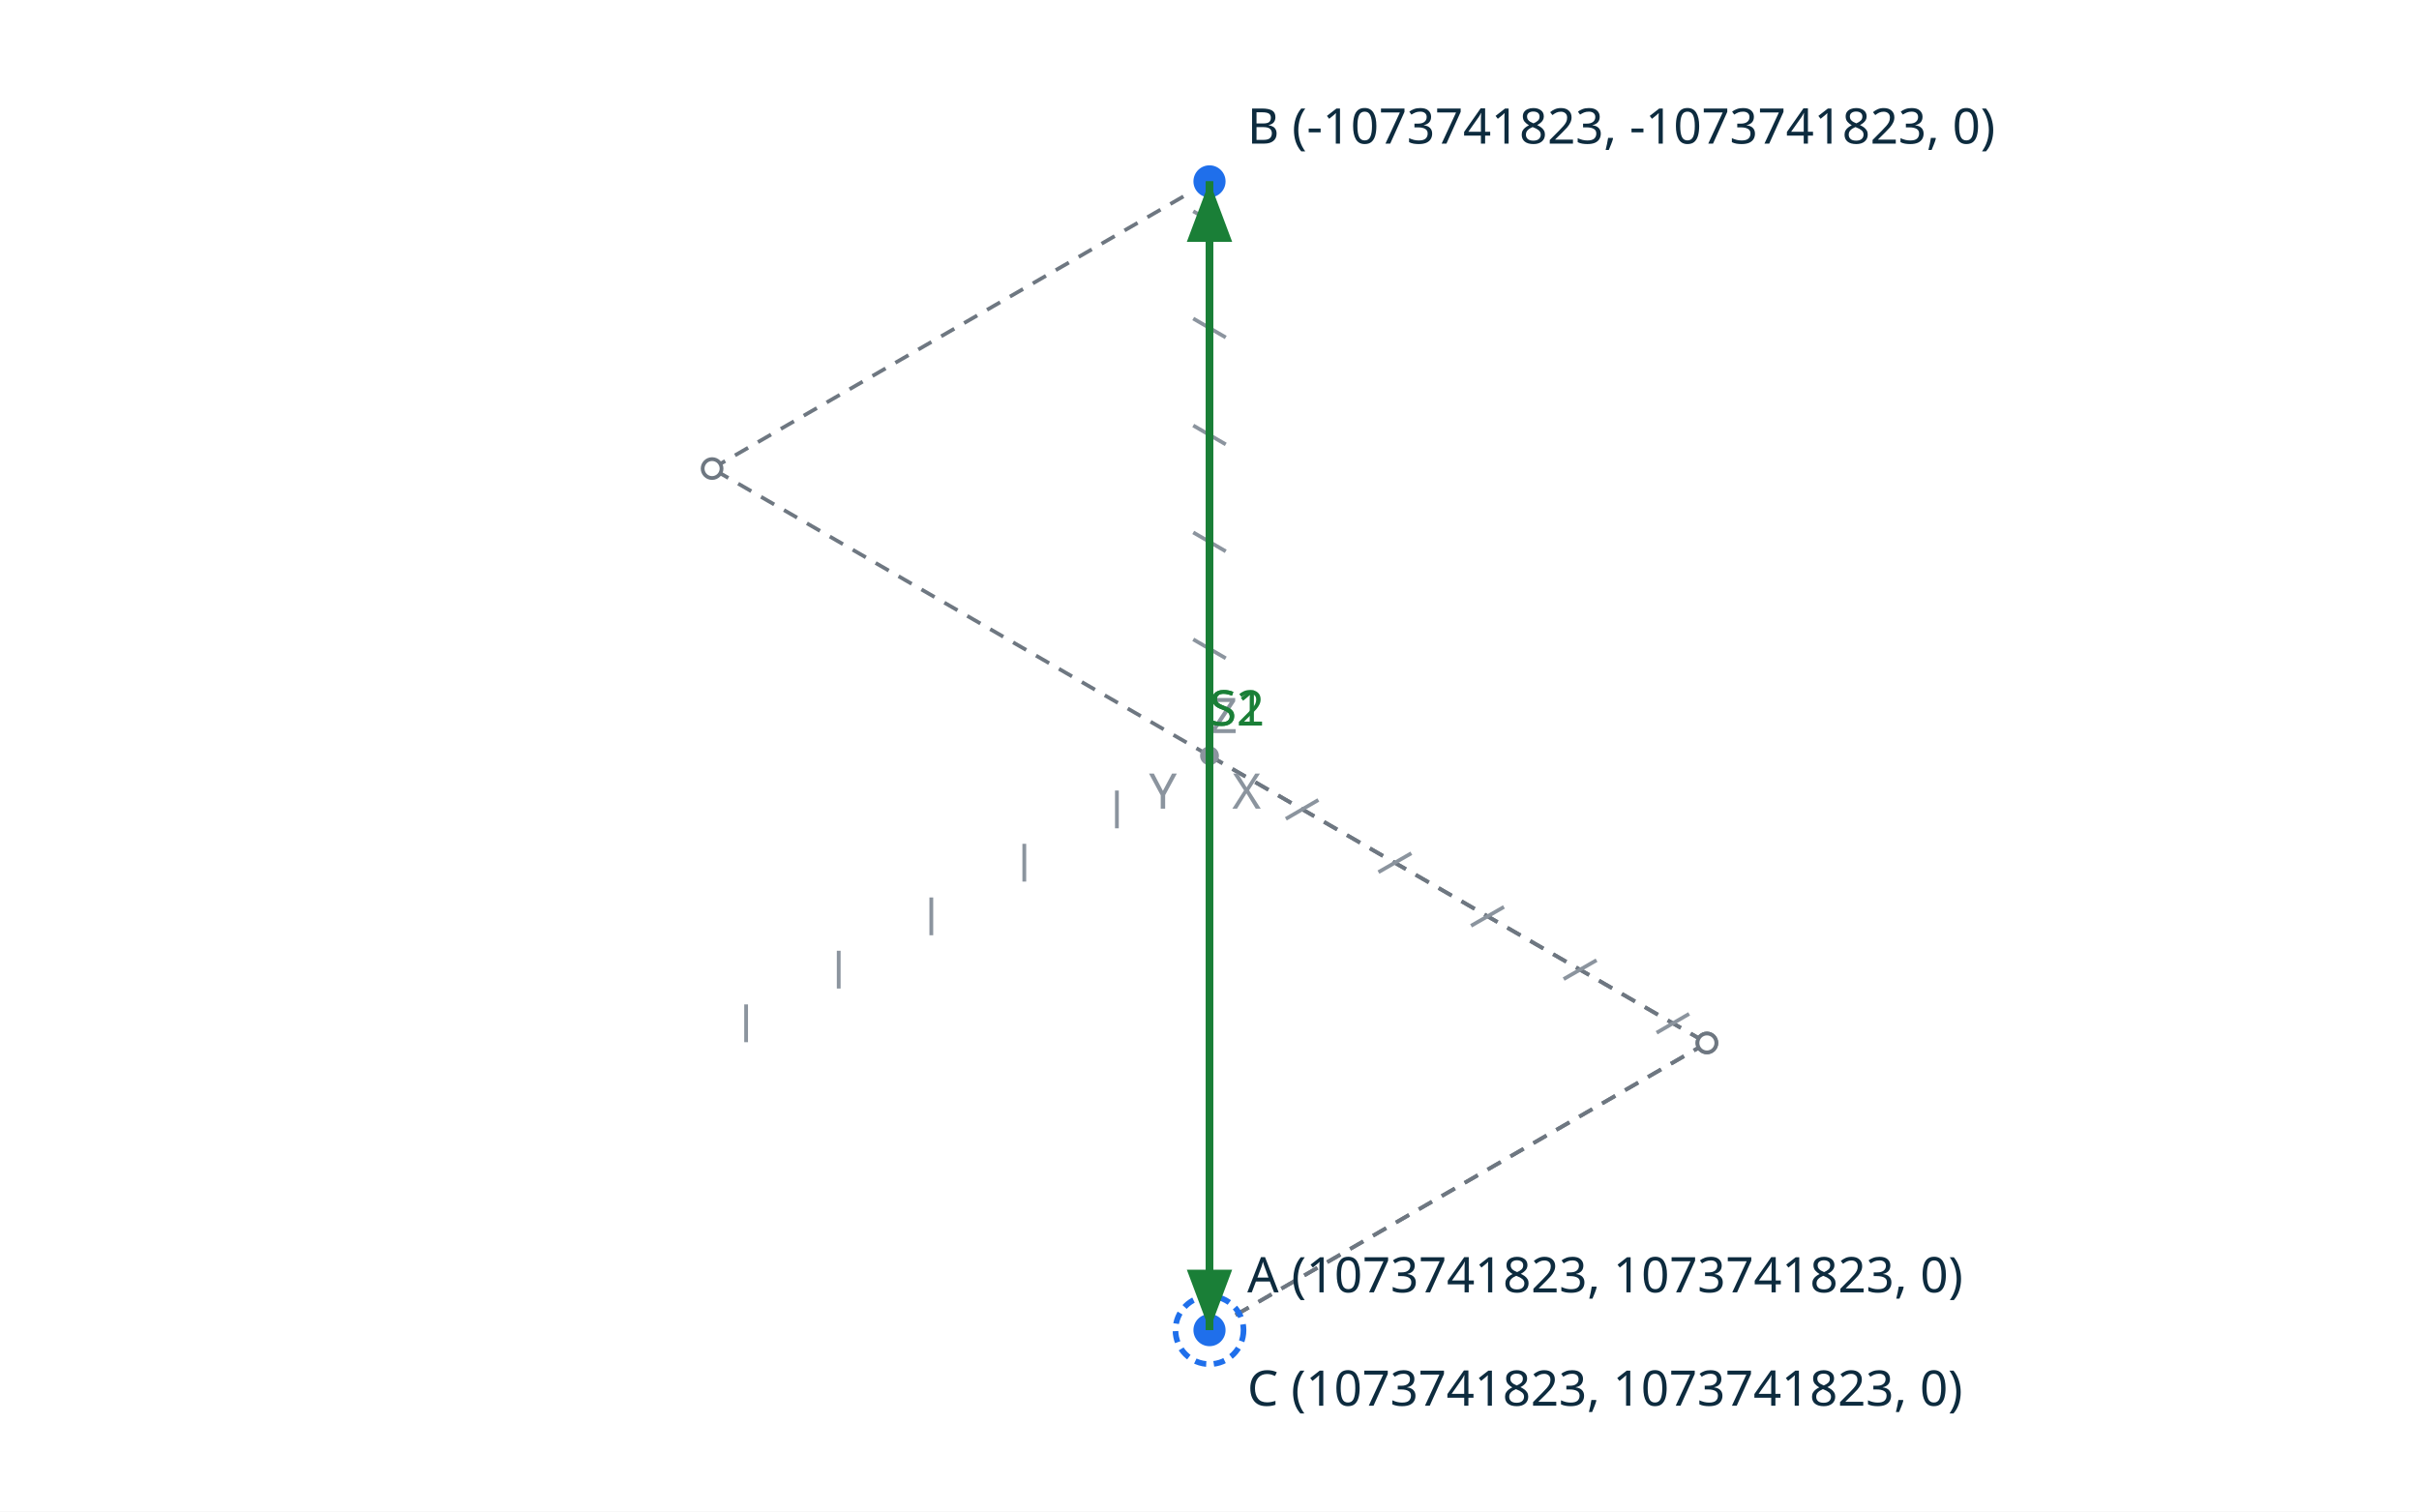
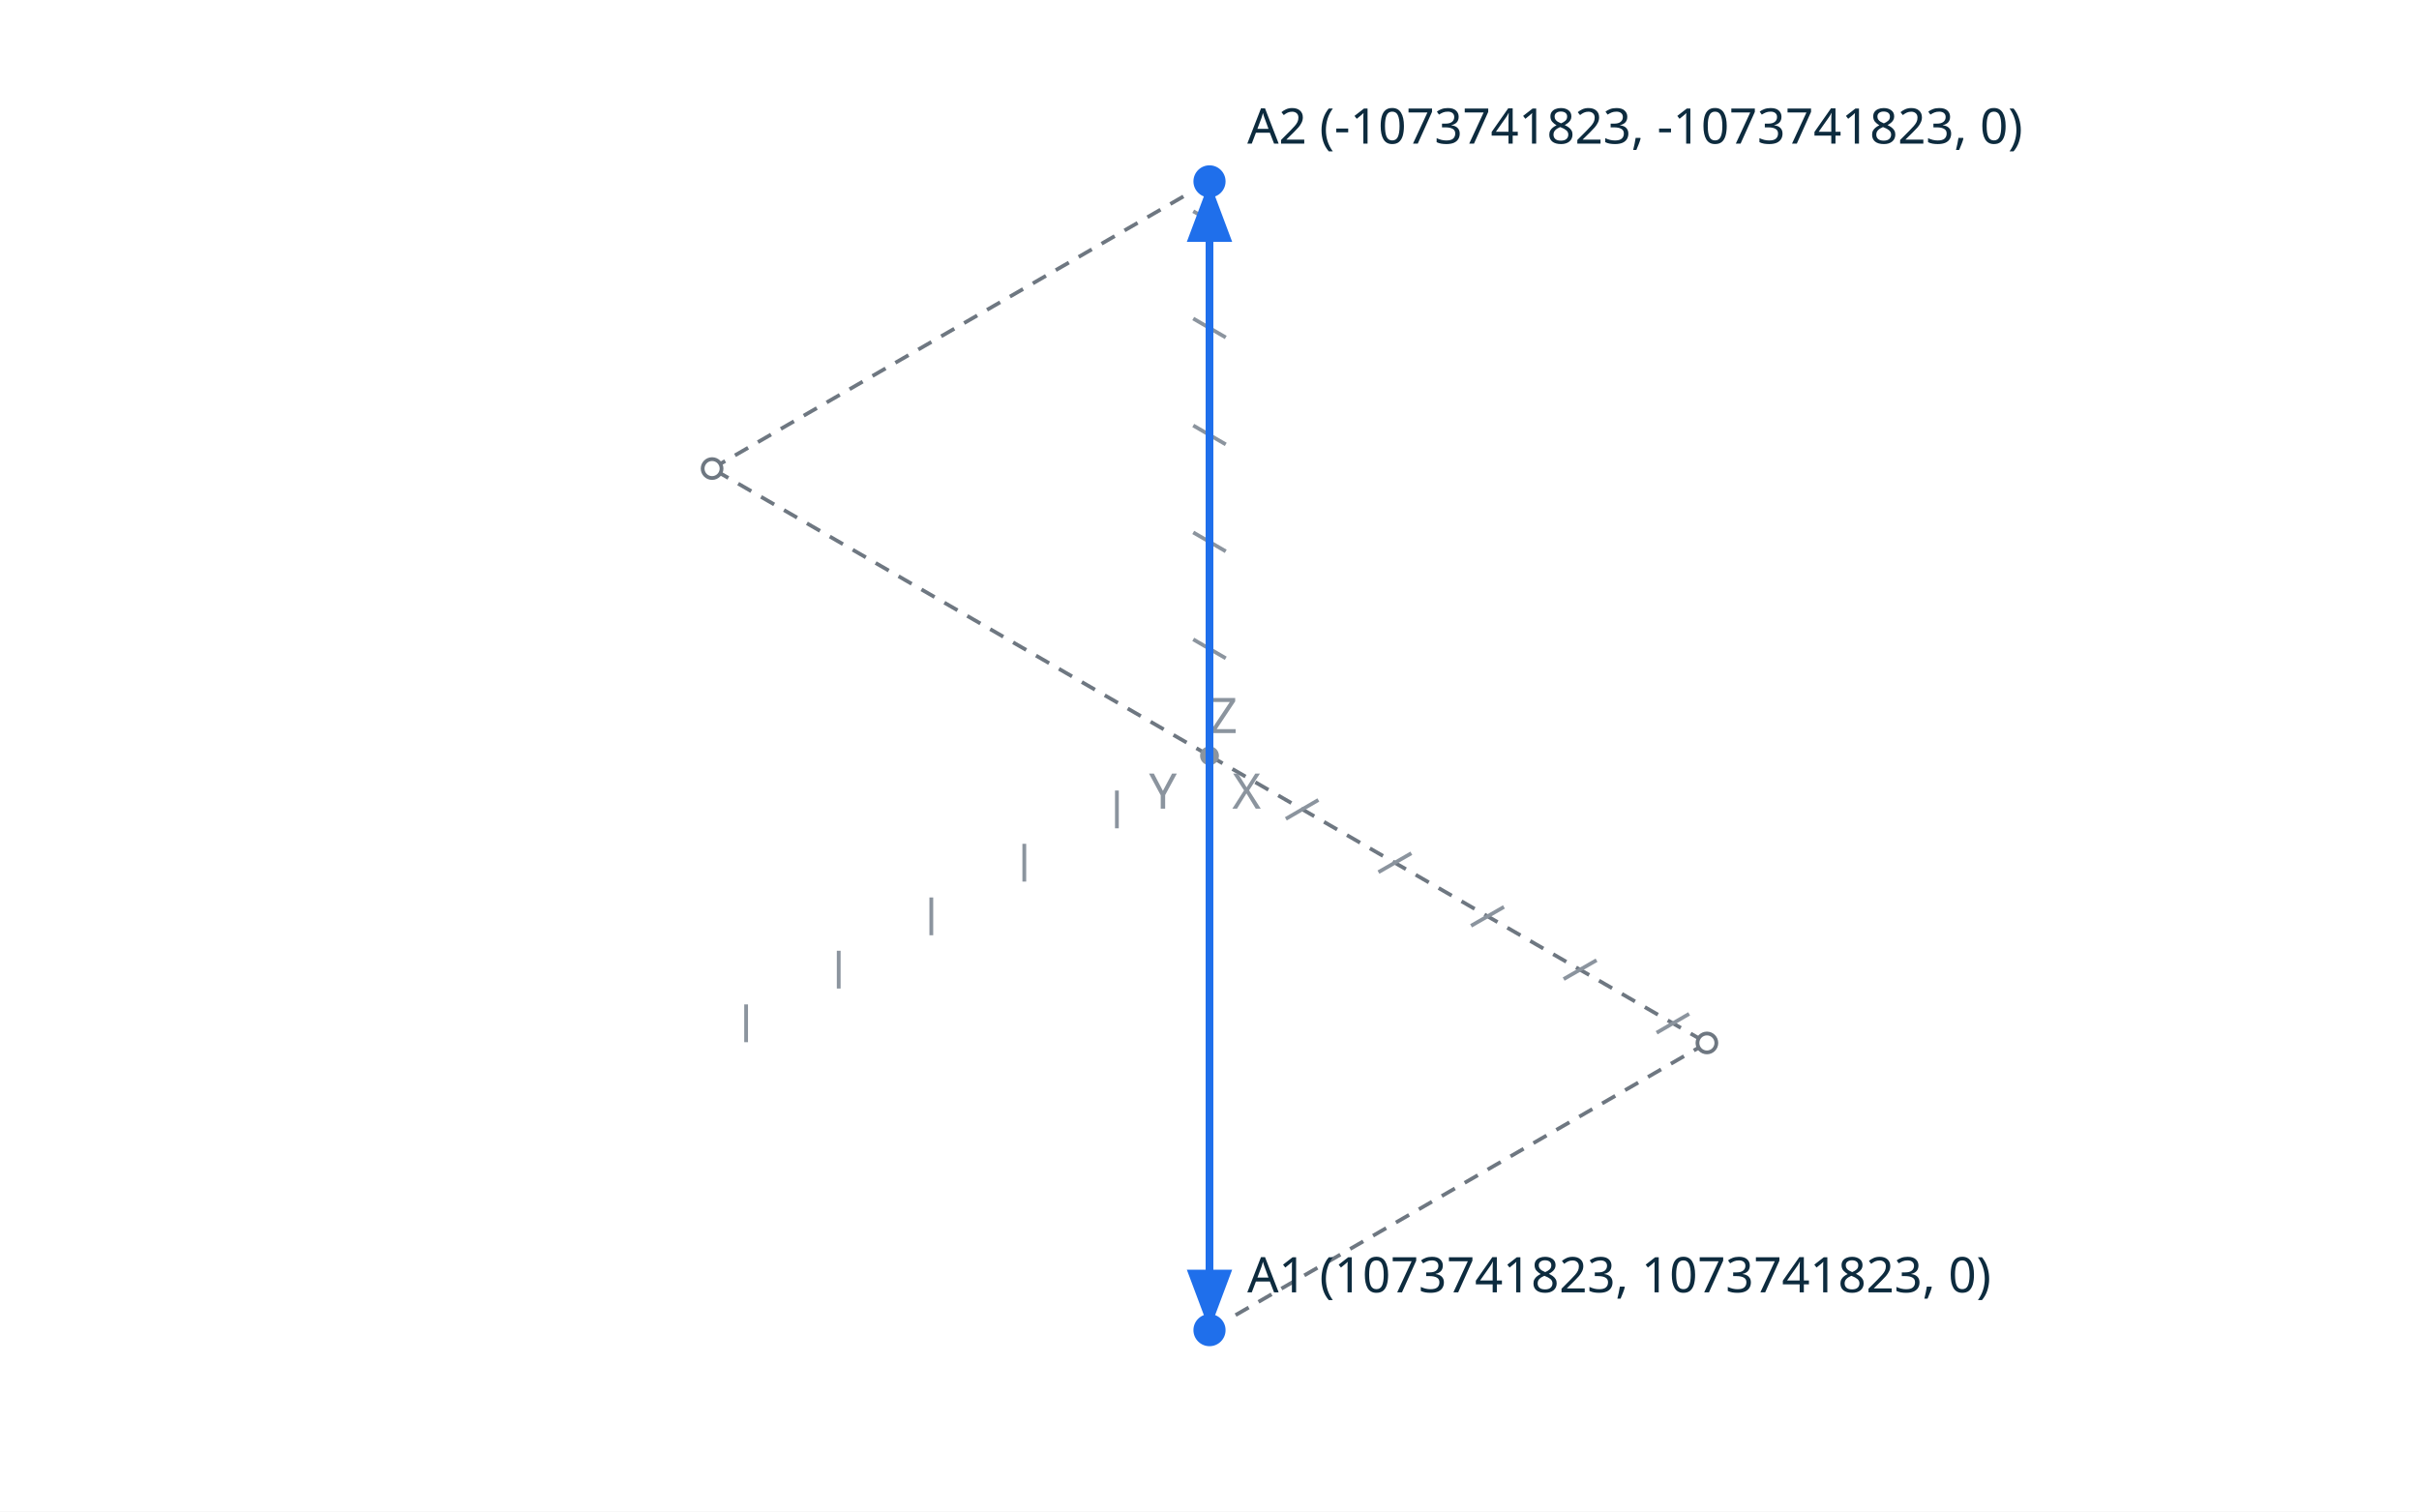
<svg xmlns="http://www.w3.org/2000/svg" viewBox="0 0 640 400" width="640" height="400">
  <rect width="640" height="400" fill="#ffffff" />
  <line x1="320.0" y1="200.0" x2="451.6" y2="276.0" stroke="#6e7781" stroke-width="1.0" stroke-dasharray="4 3" />
  <line x1="451.6" y1="276.0" x2="320.0" y2="352.0" stroke="#6e7781" stroke-width="1.0" stroke-dasharray="4 3" />
  <circle cx="451.6" cy="276.0" r="2.5" fill="#ffffff" stroke="#6e7781" stroke-width="1.0" />
  <circle cx="320.0" cy="352.0" r="2.5" fill="#ffffff" stroke="#6e7781" stroke-width="1.0" />
  <line x1="320.0" y1="200.0" x2="188.4" y2="124.0" stroke="#6e7781" stroke-width="1.0" stroke-dasharray="4 3" />
  <line x1="188.4" y1="124.0" x2="320.0" y2="48.0" stroke="#6e7781" stroke-width="1.0" stroke-dasharray="4 3" />
  <circle cx="188.4" cy="124.0" r="2.5" fill="#ffffff" stroke="#6e7781" stroke-width="1.0" />
  <circle cx="320.0" cy="48.0" r="2.5" fill="#ffffff" stroke="#6e7781" stroke-width="1.0" />
-   <line x1="320.0" y1="200.0" x2="451.6" y2="276.0" stroke="#6e7781" stroke-width="1.0" stroke-dasharray="4 3" />
-   <line x1="451.6" y1="276.0" x2="320.0" y2="352.0" stroke="#6e7781" stroke-width="1.0" stroke-dasharray="4 3" />
-   <circle cx="451.6" cy="276.0" r="2.5" fill="#ffffff" stroke="#6e7781" stroke-width="1.0" />
-   <circle cx="320.0" cy="352.0" r="2.5" fill="#ffffff" stroke="#6e7781" stroke-width="1.0" />
  <line x1="320.0" y1="200.0" x2="320.0" y2="200.0" stroke="#8b949e" stroke-width="1.0" stroke-dasharray="4 3" />
  <text x="326.0" y="214.0" fill="#8b949e" font-family="sans-serif" font-size="13">X</text>
  <line x1="320.0" y1="200.0" x2="320.0" y2="200.0" stroke="#8b949e" stroke-width="1.0" stroke-dasharray="4 3" />
  <text x="304.0" y="214.0" fill="#8b949e" font-family="sans-serif" font-size="13">Y</text>
  <line x1="320.0" y1="200.0" x2="320.0" y2="200.0" stroke="#8b949e" stroke-width="1.0" stroke-dasharray="4 3" />
  <text x="320.0" y="194.0" fill="#8b949e" font-family="sans-serif" font-size="13">Z</text>
  <circle cx="320.0" cy="200.0" r="2.5" fill="#8b949e" />
  <line x1="348.8" y1="211.7" x2="340.2" y2="216.7" stroke="#8b949e" stroke-width="1.0" />
  <line x1="373.4" y1="225.8" x2="364.7" y2="230.8" stroke="#8b949e" stroke-width="1.0" />
  <line x1="397.9" y1="240.0" x2="389.2" y2="245.0" stroke="#8b949e" stroke-width="1.0" />
  <line x1="422.4" y1="254.1" x2="413.7" y2="259.1" stroke="#8b949e" stroke-width="1.0" />
  <line x1="446.9" y1="268.3" x2="438.3" y2="273.3" stroke="#8b949e" stroke-width="1.0" />
  <line x1="295.5" y1="219.2" x2="295.5" y2="209.2" stroke="#8b949e" stroke-width="1.0" />
  <line x1="271.0" y1="233.3" x2="271.0" y2="223.3" stroke="#8b949e" stroke-width="1.0" />
  <line x1="246.4" y1="247.5" x2="246.4" y2="237.5" stroke="#8b949e" stroke-width="1.0" />
  <line x1="221.9" y1="261.6" x2="221.9" y2="251.6" stroke="#8b949e" stroke-width="1.0" />
  <line x1="197.4" y1="275.8" x2="197.4" y2="265.8" stroke="#8b949e" stroke-width="1.0" />
  <line x1="315.7" y1="169.2" x2="324.3" y2="174.2" stroke="#8b949e" stroke-width="1.0" />
  <line x1="315.7" y1="140.9" x2="324.3" y2="145.9" stroke="#8b949e" stroke-width="1.0" />
  <line x1="315.7" y1="112.6" x2="324.3" y2="117.6" stroke="#8b949e" stroke-width="1.0" />
  <line x1="315.7" y1="84.3" x2="324.3" y2="89.3" stroke="#8b949e" stroke-width="1.0" />
  <line x1="315.7" y1="55.9" x2="324.3" y2="60.9" stroke="#8b949e" stroke-width="1.0" />
  <circle cx="320.0" cy="352.0" r="5.0" fill="#1f6feb" stroke="#ffffff" stroke-width="1.5" />
-   <text x="330.0" y="342.0" fill="#0d2b3e" font-family="sans-serif" font-size="13">A (1073741823, 1073741823, 0)</text>
+   <text x="330.0" y="342.0" fill="#0d2b3e" font-family="sans-serif" font-size="13">A1 (1073741823, 1073741823, 0)</text>
  <circle cx="320.0" cy="48.0" r="5.0" fill="#1f6feb" stroke="#ffffff" stroke-width="1.5" />
-   <text x="330.0" y="38.0" fill="#0d2b3e" font-family="sans-serif" font-size="13">B (-1073741823, -1073741823, 0)</text>
-   <circle cx="320.0" cy="352.0" r="9.0" fill="none" stroke="#1f6feb" stroke-width="1.5" stroke-dasharray="3 2" />
-   <text x="330.0" y="372.0" fill="#0d2b3e" font-family="sans-serif" font-size="13">C (1073741823, 1073741823, 0)</text>
+   <text x="330.0" y="38.0" fill="#0d2b3e" font-family="sans-serif" font-size="13">A2 (-1073741823, -1073741823, 0)</text>
  <defs>
    <marker id="arrow" markerWidth="10" markerHeight="10" refX="8" refY="3" orient="auto">
      <path d="M0,0 L8,3 L0,6 z" fill="#1a7f37" />
    </marker>
+     <marker id="arrow1" markerWidth="10" markerHeight="10" refX="8" refY="3" orient="auto">
+       <path d="M0,0 L8,3 L0,6 z" fill="#1f6feb" />
+     </marker>
  </defs>
-   <line x1="320.0" y1="352.0" x2="320.0" y2="48.0" stroke="#1a7f37" stroke-width="2.0" marker-end="url(#arrow)" />
-   <text x="320.0" y="192.0" fill="#1a7f37" font-family="sans-serif" font-size="13">S1</text>
-   <line x1="320.0" y1="48.0" x2="320.0" y2="352.0" stroke="#1a7f37" stroke-width="2.0" marker-end="url(#arrow)" />
-   <text x="320.0" y="192.0" fill="#1a7f37" font-family="sans-serif" font-size="13">S2</text>
+   <line x1="320.0" y1="352.0" x2="320.0" y2="48.0" stroke="#1f6feb" stroke-width="2.0" marker-end="url(#arrow1)" />
+   <line x1="320.0" y1="48.0" x2="320.0" y2="352.0" stroke="#1f6feb" stroke-width="2.0" marker-end="url(#arrow1)" />
</svg>
